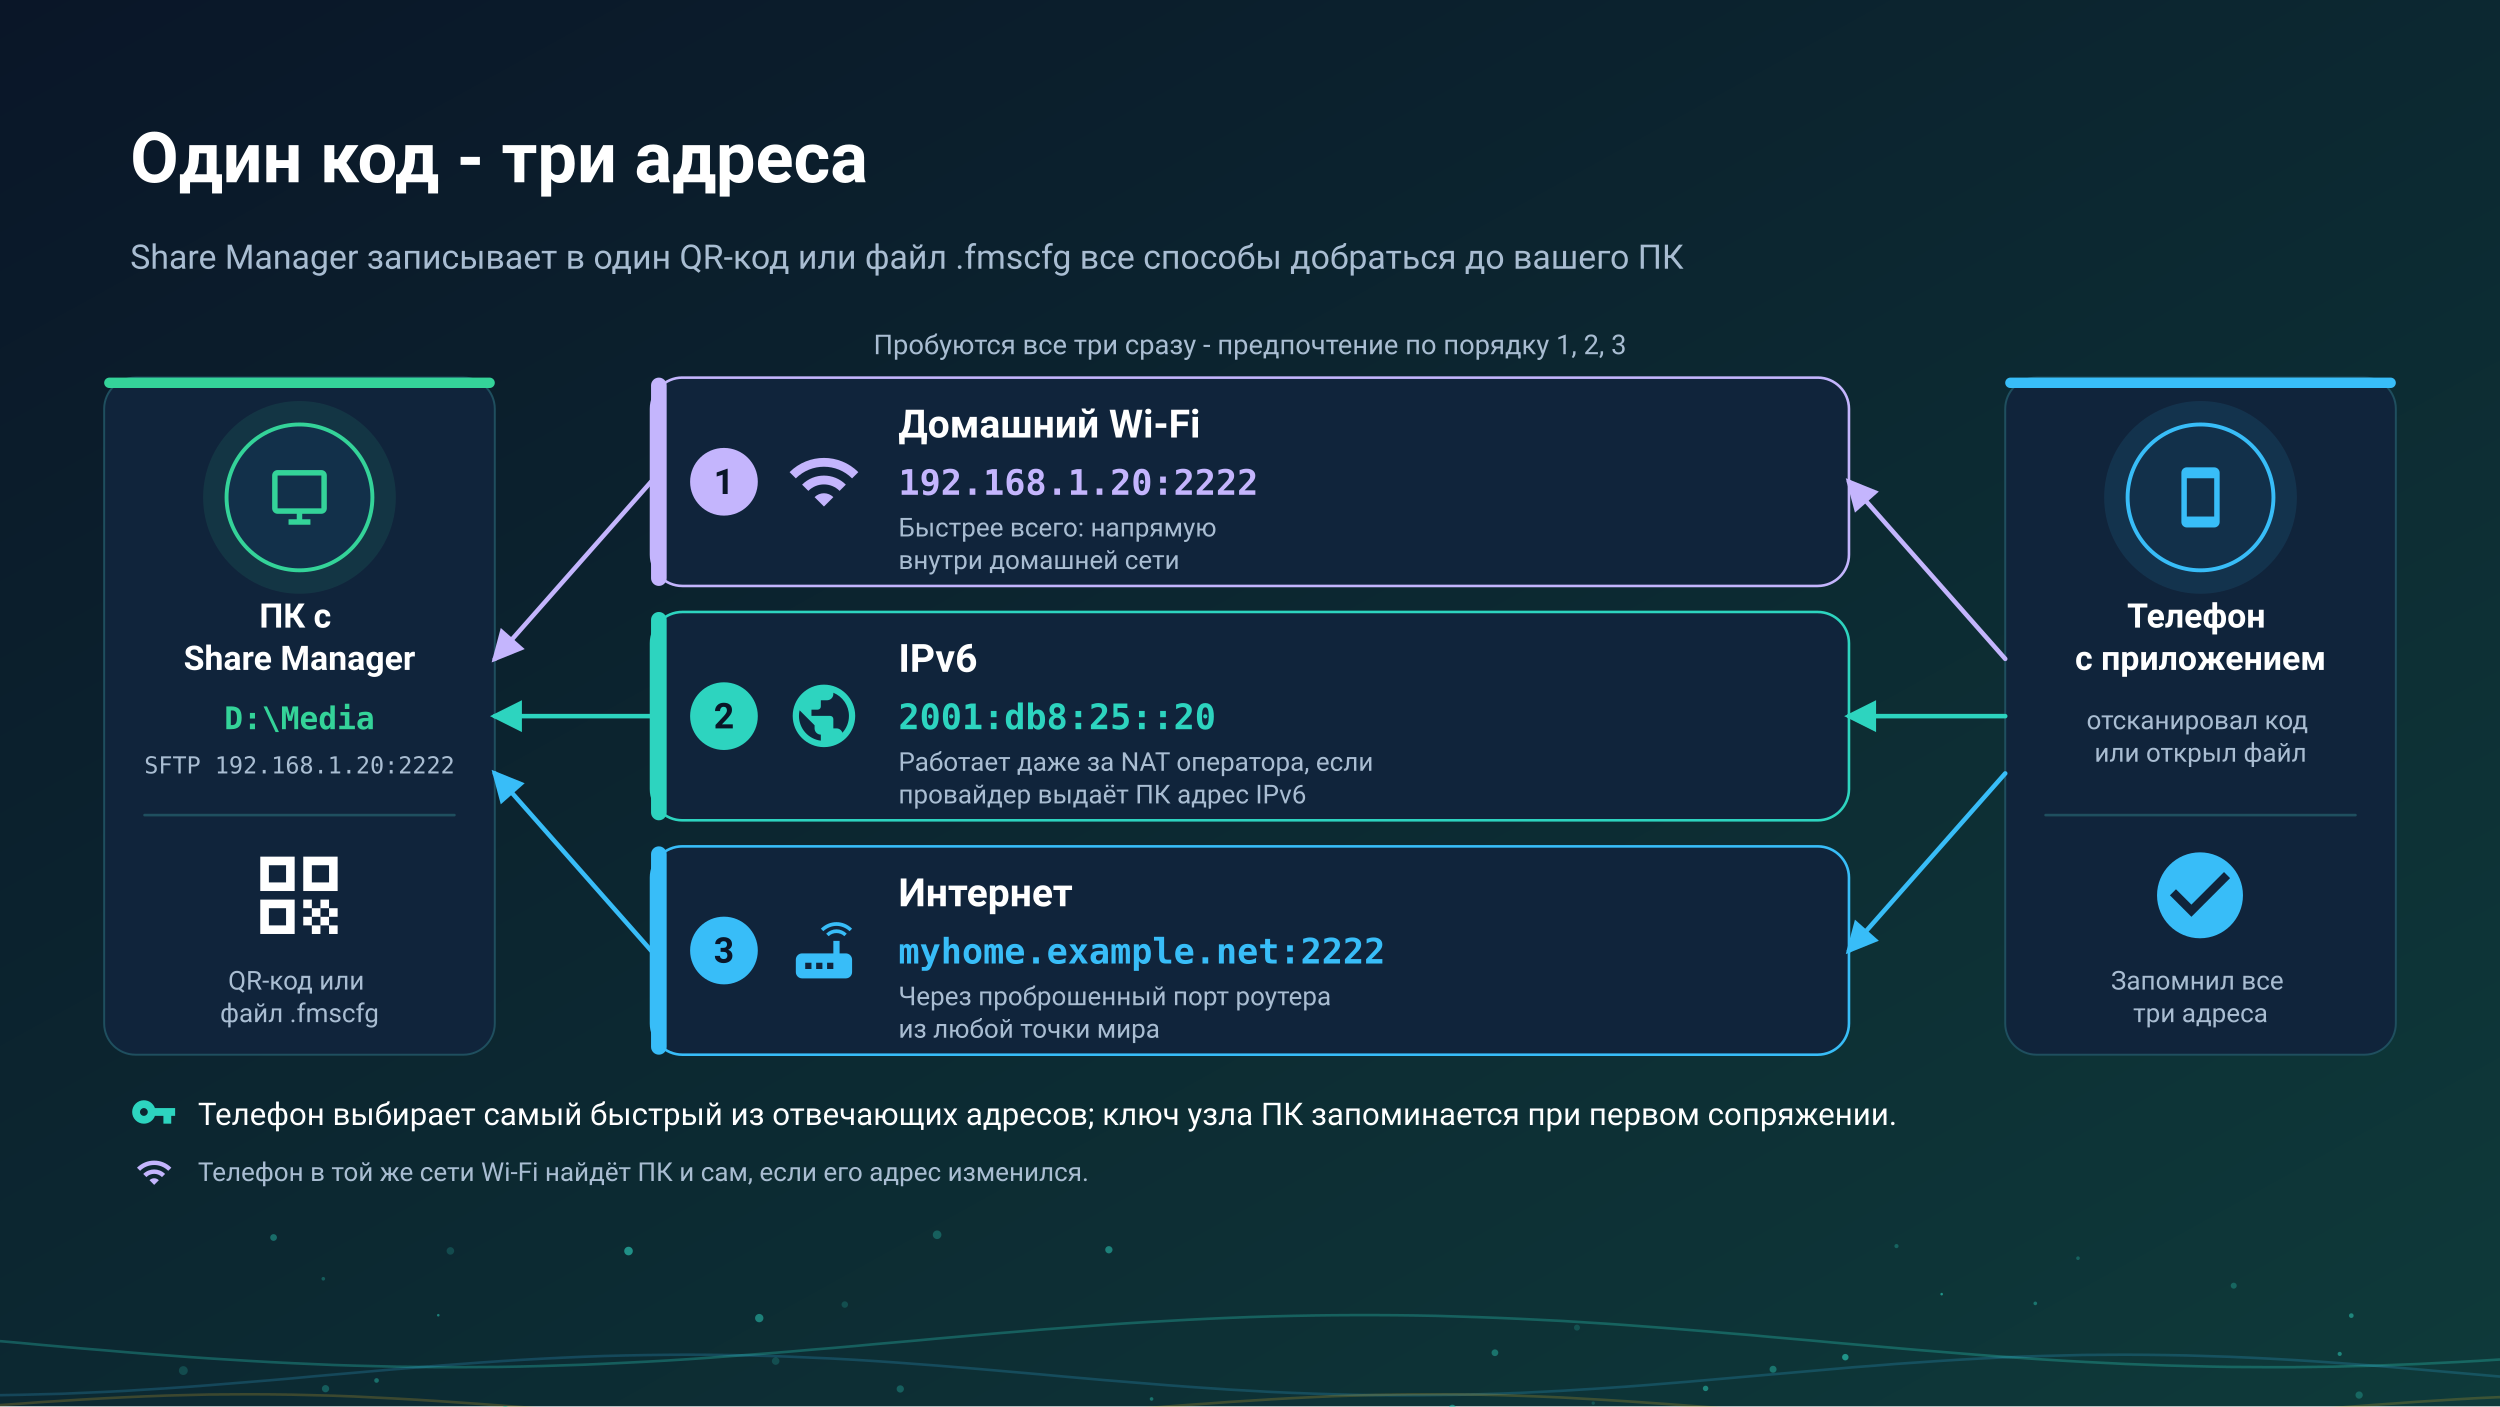
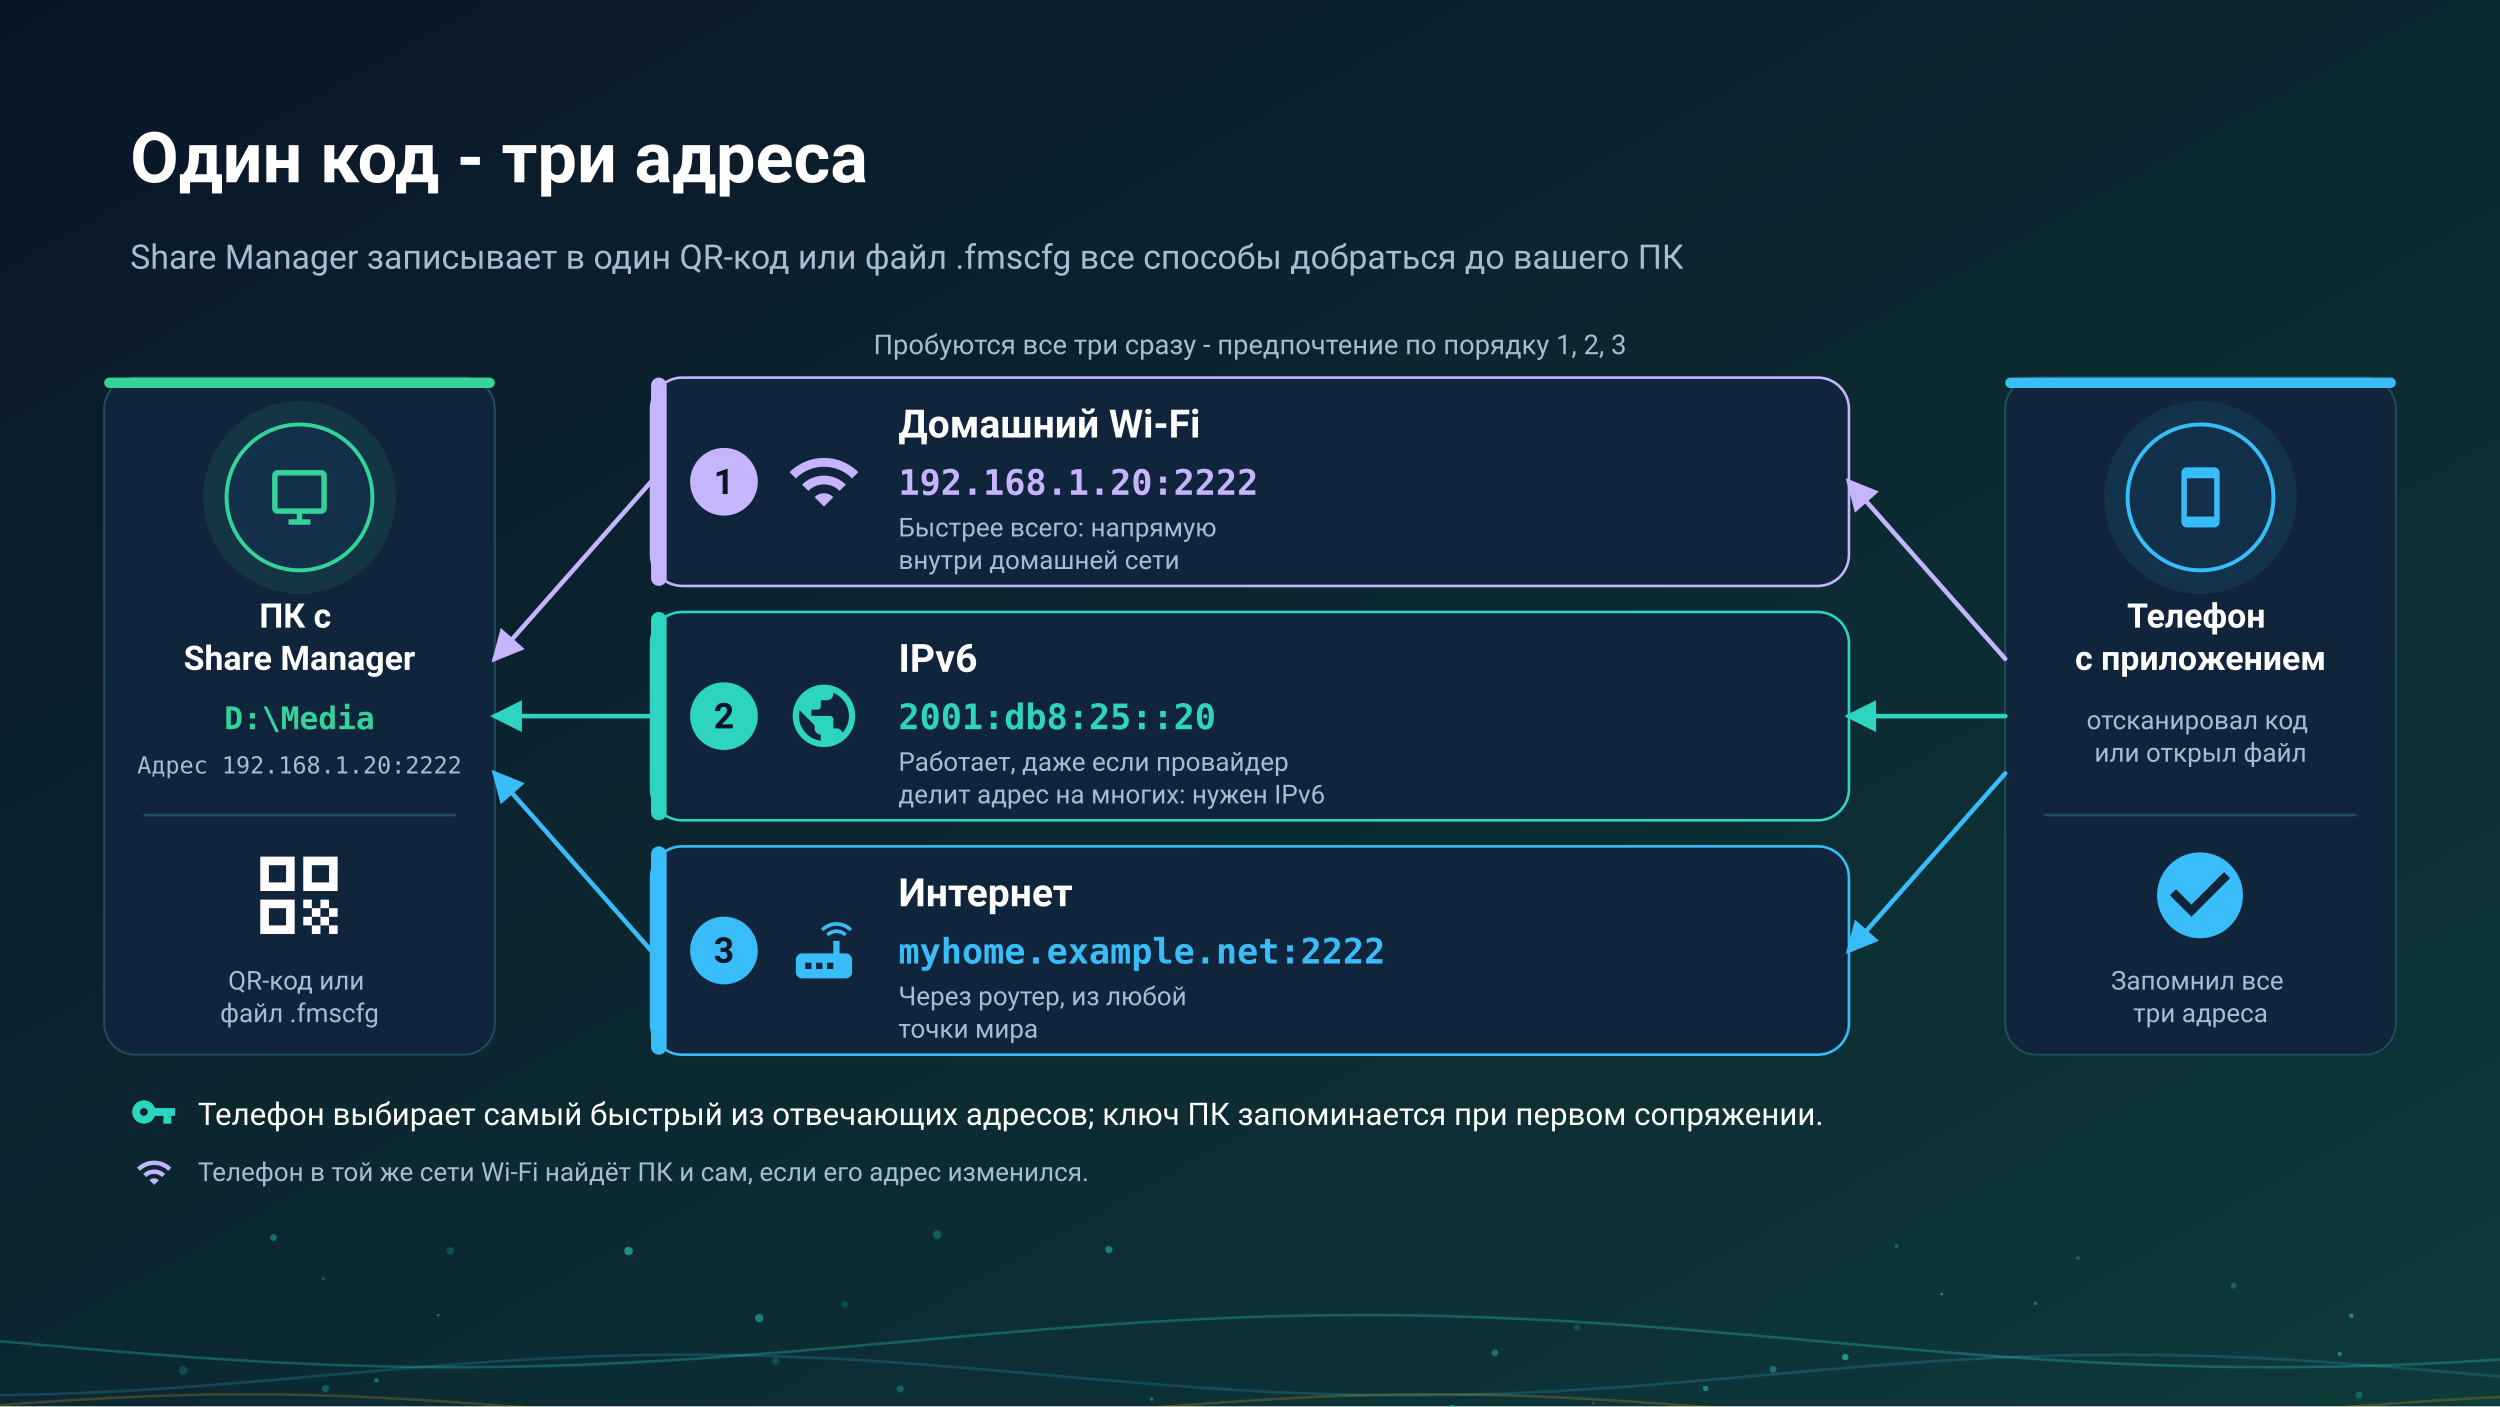
<svg xmlns="http://www.w3.org/2000/svg" viewBox="0 0 1920 1080" width="1920" height="1080" role="img" aria-labelledby="t d" lang="ru">
  <defs>
    <marker id="arr-control" viewBox="0 0 10 10" refX="8.5" refY="5" markerWidth="7" markerHeight="7" orient="auto">
      <path d="M0 0L10 5L0 10z" fill="#38bdf8" />
    </marker>
    <marker id="arr-control-s" viewBox="0 0 10 10" refX="1.5" refY="5" markerWidth="7" markerHeight="7" orient="auto">
      <path d="M10 0L0 5L10 10z" fill="#38bdf8" />
    </marker>
    <marker id="arr-tunnel" viewBox="0 0 10 10" refX="8.5" refY="5" markerWidth="7" markerHeight="7" orient="auto">
      <path d="M0 0L10 5L0 10z" fill="#34d399" />
    </marker>
    <marker id="arr-tunnel-s" viewBox="0 0 10 10" refX="1.5" refY="5" markerWidth="7" markerHeight="7" orient="auto">
      <path d="M10 0L0 5L10 10z" fill="#34d399" />
    </marker>
    <marker id="arr-media" viewBox="0 0 10 10" refX="8.5" refY="5" markerWidth="7" markerHeight="7" orient="auto">
      <path d="M0 0L10 5L0 10z" fill="#fbbf24" />
    </marker>
    <marker id="arr-media-s" viewBox="0 0 10 10" refX="1.5" refY="5" markerWidth="7" markerHeight="7" orient="auto">
      <path d="M10 0L0 5L10 10z" fill="#fbbf24" />
    </marker>
    <marker id="arr-lan" viewBox="0 0 10 10" refX="8.5" refY="5" markerWidth="7" markerHeight="7" orient="auto">
      <path d="M0 0L10 5L0 10z" fill="#c4b5fd" />
    </marker>
    <marker id="arr-lan-s" viewBox="0 0 10 10" refX="1.5" refY="5" markerWidth="7" markerHeight="7" orient="auto">
      <path d="M10 0L0 5L10 10z" fill="#c4b5fd" />
    </marker>
    <marker id="arr-danger" viewBox="0 0 10 10" refX="8.5" refY="5" markerWidth="7" markerHeight="7" orient="auto">
      <path d="M0 0L10 5L0 10z" fill="#fca5a5" />
    </marker>
    <marker id="arr-danger-s" viewBox="0 0 10 10" refX="1.5" refY="5" markerWidth="7" markerHeight="7" orient="auto">
      <path d="M10 0L0 5L10 10z" fill="#fca5a5" />
    </marker>
    <marker id="arr-server" viewBox="0 0 10 10" refX="8.5" refY="5" markerWidth="7" markerHeight="7" orient="auto">
      <path d="M0 0L10 5L0 10z" fill="#2dd4bf" />
    </marker>
    <marker id="arr-server-s" viewBox="0 0 10 10" refX="1.5" refY="5" markerWidth="7" markerHeight="7" orient="auto">
      <path d="M10 0L0 5L10 10z" fill="#2dd4bf" />
    </marker>
    <marker id="arr-muted" viewBox="0 0 10 10" refX="8.5" refY="5" markerWidth="7" markerHeight="7" orient="auto">
      <path d="M0 0L10 5L0 10z" fill="#a9bdd2" />
    </marker>
    <marker id="arr-muted-s" viewBox="0 0 10 10" refX="1.5" refY="5" markerWidth="7" markerHeight="7" orient="auto">
      <path d="M10 0L0 5L10 10z" fill="#a9bdd2" />
    </marker>
    <marker id="arr-text" viewBox="0 0 10 10" refX="8.5" refY="5" markerWidth="7" markerHeight="7" orient="auto">
      <path d="M0 0L10 5L0 10z" fill="#ffffff" />
    </marker>
    <marker id="arr-text-s" viewBox="0 0 10 10" refX="1.5" refY="5" markerWidth="7" markerHeight="7" orient="auto">
      <path d="M10 0L0 5L10 10z" fill="#ffffff" />
    </marker>
    <filter id="soft" x="-20%" y="-20%" width="140%" height="140%">
      <feDropShadow dx="0" dy="4" stdDeviation="8" flood-color="#000" flood-opacity="0.18" />
    </filter>
    <filter id="glow" x="-50%" y="-50%" width="200%" height="200%">
      <feGaussianBlur stdDeviation="14" />
    </filter>
    <linearGradient id="bgGrad" x1="0" y1="0" x2="1" y2="1">
      <stop offset="0" stop-color="#0a1628" />
      <stop offset="1" stop-color="#0e3a3a" />
    </linearGradient>
    <radialGradient id="hub" cx="0.5" cy="0.5" r="0.5">
      <stop offset="0" stop-color="#2dd4bf" stop-opacity="0.55" />
      <stop offset="1" stop-color="#2dd4bf" stop-opacity="0" />
    </radialGradient>
  </defs>
  <rect width="1920" height="1080" fill="url(#bgGrad)" />
  <g aria-hidden="true">
    <polyline points="0 1030 16 1031.4 32 1032.9 48 1034.3 64 1035.7 80 1037 96 1038.4 112 1039.7 128 1040.9 144 1042.1 160 1043.2 176 1044.2 192 1045.2 208 1046.1 224 1046.9 240 1047.6 256 1048.3 272 1048.8 288 1049.2 304 1049.6 320 1049.8 336 1050 352 1050 368 1049.9 384 1049.8 400 1049.5 416 1049.1 432 1048.6 448 1048.1 464 1047.4 480 1046.6 496 1045.8 512 1044.9 528 1043.9 544 1042.8 560 1041.6 576 1040.4 592 1039.2 608 1037.9 624 1036.5 640 1035.2 656 1033.8 672 1032.3 688 1030.9 704 1029.5 720 1028 736 1026.6 752 1025.2 768 1023.8 784 1022.5 800 1021.1 816 1019.9 832 1018.7 848 1017.5 864 1016.4 880 1015.4 896 1014.5 912 1013.6 928 1012.8 944 1012.1 960 1011.5 976 1011 992 1010.6 1008 1010.3 1024 1010.1 1040 1010 1056 1010 1072 1010.1 1088 1010.3 1104 1010.6 1120 1011.1 1136 1011.6 1152 1012.2 1168 1012.9 1184 1013.7 1200 1014.5 1216 1015.5 1232 1016.5 1248 1017.6 1264 1018.8 1280 1020 1296 1021.3 1312 1022.6 1328 1024 1344 1025.3 1360 1026.8 1376 1028.2 1392 1029.6 1408 1031.1 1424 1032.5 1440 1033.9 1456 1035.3 1472 1036.7 1488 1038 1504 1039.3 1520 1040.6 1536 1041.8 1552 1042.9 1568 1044 1584 1045 1600 1045.9 1616 1046.7 1632 1047.5 1648 1048.1 1664 1048.7 1680 1049.1 1696 1049.5 1712 1049.8 1728 1049.9 1744 1050 1760 1050 1776 1049.8 1792 1049.6 1808 1049.2 1824 1048.8 1840 1048.2 1856 1047.6 1872 1046.8 1888 1046 1904 1045.1 1920 1044.1" fill="none" stroke="#2dd4bf" stroke-width="2" opacity="0.3" />
    <polyline points="0 1071.5 16 1071.2 32 1070.8 48 1070.4 64 1069.7 80 1069 96 1068.2 112 1067.2 128 1066.2 144 1065.1 160 1063.9 176 1062.6 192 1061.3 208 1060 224 1058.6 240 1057.1 256 1055.7 272 1054.3 288 1052.9 304 1051.5 320 1050.2 336 1048.9 352 1047.7 368 1046.5 384 1045.4 400 1044.4 416 1043.5 432 1042.7 448 1042 464 1041.4 480 1041 496 1040.7 512 1040.5 528 1040.4 544 1040.5 560 1040.7 576 1041 592 1041.4 608 1042 624 1042.7 640 1043.4 656 1044.3 672 1045.3 688 1046.4 704 1047.6 720 1048.8 736 1050.1 752 1051.4 768 1052.8 784 1054.2 800 1055.6 816 1057.1 832 1058.5 848 1059.9 864 1061.2 880 1062.5 896 1063.8 912 1065 928 1066.1 944 1067.2 960 1068.1 976 1069 992 1069.7 1008 1070.3 1024 1070.8 1040 1071.2 1056 1071.5 1072 1071.6 1088 1071.6 1104 1071.4 1120 1071.2 1136 1070.8 1152 1070.3 1168 1069.7 1184 1068.9 1200 1068.1 1216 1067.1 1232 1066.1 1248 1065 1264 1063.8 1280 1062.5 1296 1061.2 1312 1059.8 1328 1058.4 1344 1057 1360 1055.6 1376 1054.2 1392 1052.8 1408 1051.4 1424 1050 1440 1048.8 1456 1047.5 1472 1046.4 1488 1045.3 1504 1044.3 1520 1043.4 1536 1042.6 1552 1041.9 1568 1041.4 1584 1041 1600 1040.6 1616 1040.5 1632 1040.4 1648 1040.5 1664 1040.7 1680 1041 1696 1041.5 1712 1042 1728 1042.7 1744 1043.5 1760 1044.4 1776 1045.4 1792 1046.5 1808 1047.7 1824 1048.9 1840 1050.2 1856 1051.6 1872 1053 1888 1054.4 1904 1055.8 1920 1057.2" fill="none" stroke="#38bdf8" stroke-width="2" opacity="0.2" />
    <polyline points="0 1079.1 16 1078 32 1076.8 48 1075.8 64 1074.8 80 1073.9 96 1073.1 112 1072.4 128 1071.8 144 1071.4 160 1071 176 1070.9 192 1070.8 208 1070.9 224 1071.1 240 1071.5 256 1071.9 272 1072.5 288 1073.3 304 1074.1 320 1075 336 1076 352 1077.1 368 1078.2 384 1079.4 400 1080.6 416 1081.9 432 1083.1 448 1084.3 464 1085.5 480 1086.7 496 1087.8 512 1088.8 528 1089.7 544 1090.6 560 1091.3 576 1091.9 592 1092.4 608 1092.8 624 1093.1 640 1093.2 656 1093.2 672 1093 688 1092.7 704 1092.3 720 1091.8 736 1091.1 752 1090.3 768 1089.4 784 1088.5 800 1087.4 816 1086.3 832 1085.1 848 1083.9 864 1082.7 880 1081.5 896 1080.2 912 1079 928 1077.9 944 1076.7 960 1075.7 976 1074.7 992 1073.8 1008 1073 1024 1072.3 1040 1071.8 1056 1071.3 1072 1071 1088 1070.8 1104 1070.8 1120 1070.9 1136 1071.1 1152 1071.5 1168 1072 1184 1072.6 1200 1073.3 1216 1074.2 1232 1075.1 1248 1076.1 1264 1077.2 1280 1078.3 1296 1079.5 1312 1080.7 1328 1082 1344 1083.2 1360 1084.4 1376 1085.6 1392 1086.8 1408 1087.8 1424 1088.9 1440 1089.8 1456 1090.6 1472 1091.4 1488 1092 1504 1092.5 1520 1092.9 1536 1093.1 1552 1093.2 1568 1093.2 1584 1093 1600 1092.7 1616 1092.3 1632 1091.7 1648 1091 1664 1090.2 1680 1089.4 1696 1088.4 1712 1087.3 1728 1086.2 1744 1085 1760 1083.8 1776 1082.6 1792 1081.4 1808 1080.1 1824 1078.9 1840 1077.8 1856 1076.6 1872 1075.6 1888 1074.6 1904 1073.7 1920 1073" fill="none" stroke="#fbbf24" stroke-width="2" opacity="0.2" />
    <circle cx="1769.1" cy="1140.9" r="2.1" fill="#2dd4bf" stroke="none" stroke-width="2" opacity="0.2" />
    <circle cx="388" cy="1082.9" r="3.1" fill="#2dd4bf" stroke="none" stroke-width="2" opacity="0.6" />
    <circle cx="1560.5" cy="1095.1" r="1.3" fill="#2dd4bf" stroke="none" stroke-width="2" opacity="0.5" />
    <circle cx="1811.8" cy="1071.4" r="2.8" fill="#2dd4bf" stroke="none" stroke-width="2" opacity="0.3" />
    <circle cx="1715.5" cy="987.4" r="2.3" fill="#2dd4bf" stroke="none" stroke-width="2" opacity="0.3" />
    <circle cx="1796.9" cy="1039.8" r="1.6" fill="#2dd4bf" stroke="none" stroke-width="2" opacity="0.5" />
    <circle cx="1417.2" cy="1042.3" r="2.5" fill="#2dd4bf" stroke="none" stroke-width="2" opacity="0.6" />
    <circle cx="210.1" cy="950.4" r="2.6" fill="#2dd4bf" stroke="none" stroke-width="2" opacity="0.4" />
    <circle cx="1465" cy="1108.5" r="2.2" fill="#2dd4bf" stroke="none" stroke-width="2" opacity="0.2" />
    <circle cx="1361.7" cy="1051.6" r="2.7" fill="#2dd4bf" stroke="none" stroke-width="2" opacity="0.4" />
    <circle cx="583.1" cy="1012.3" r="3.2" fill="#2dd4bf" stroke="none" stroke-width="2" opacity="0.5" />
    <circle cx="482.7" cy="960.8" r="3.3" fill="#2dd4bf" stroke="none" stroke-width="2" opacity="0.6" />
    <circle cx="336.6" cy="1010.1" r="1" fill="#2dd4bf" stroke="none" stroke-width="2" opacity="0.5" />
    <circle cx="286.7" cy="1116.8" r="2" fill="#2dd4bf" stroke="none" stroke-width="2" opacity="0.4" />
    <circle cx="1309.9" cy="1066.3" r="2.1" fill="#2dd4bf" stroke="none" stroke-width="2" opacity="0.5" />
    <circle cx="120.9" cy="1138.1" r="3.3" fill="#2dd4bf" stroke="none" stroke-width="2" opacity="0.5" />
    <circle cx="140.8" cy="1052.6" r="3.4" fill="#2dd4bf" stroke="none" stroke-width="2" opacity="0.2" />
    <circle cx="250" cy="1066.5" r="2.8" fill="#2dd4bf" stroke="none" stroke-width="2" opacity="0.3" />
    <circle cx="1081.7" cy="1150.5" r="1" fill="#2dd4bf" stroke="none" stroke-width="2" opacity="0.4" />
    <circle cx="1148.1" cy="1038.9" r="2.6" fill="#2dd4bf" stroke="none" stroke-width="2" opacity="0.4" />
    <circle cx="1115.4" cy="1081.7" r="2.9" fill="#2dd4bf" stroke="none" stroke-width="2" opacity="0.5" />
    <circle cx="68.4" cy="1147.1" r="2.2" fill="#2dd4bf" stroke="none" stroke-width="2" opacity="0.6" />
    <circle cx="698.3" cy="1159.8" r="2.1" fill="#2dd4bf" stroke="none" stroke-width="2" opacity="0.2" />
    <circle cx="135.7" cy="1141.3" r="2.3" fill="#2dd4bf" stroke="none" stroke-width="2" opacity="0.3" />
    <circle cx="851.6" cy="959.8" r="2.8" fill="#2dd4bf" stroke="none" stroke-width="2" opacity="0.5" />
    <circle cx="361.3" cy="1095.3" r="3.1" fill="#2dd4bf" stroke="none" stroke-width="2" opacity="0.4" />
    <circle cx="1223.6" cy="1077.6" r="1.3" fill="#2dd4bf" stroke="none" stroke-width="2" opacity="0.2" />
    <circle cx="1515.4" cy="1114.8" r="3.3" fill="#2dd4bf" stroke="none" stroke-width="2" opacity="0.3" />
    <circle cx="1849.7" cy="1114.5" r="1.4" fill="#2dd4bf" stroke="none" stroke-width="2" opacity="0.3" />
    <circle cx="345.9" cy="960.7" r="2.9" fill="#2dd4bf" stroke="none" stroke-width="2" opacity="0.2" />
    <circle cx="80.6" cy="1148.3" r="3.1" fill="#2dd4bf" stroke="none" stroke-width="2" opacity="0.2" />
    <circle cx="289.2" cy="1060.2" r="1.8" fill="#2dd4bf" stroke="none" stroke-width="2" opacity="0.4" />
    <circle cx="884.4" cy="1074.4" r="1.4" fill="#2dd4bf" stroke="none" stroke-width="2" opacity="0.4" />
    <circle cx="1423.4" cy="1131.6" r="2.2" fill="#2dd4bf" stroke="none" stroke-width="2" opacity="0.5" />
    <circle cx="1595.9" cy="966.3" r="1.4" fill="#2dd4bf" stroke="none" stroke-width="2" opacity="0.3" />
    <circle cx="1563.1" cy="1001" r="1.4" fill="#2dd4bf" stroke="none" stroke-width="2" opacity="0.4" />
    <circle cx="248.3" cy="982.1" r="1.4" fill="#2dd4bf" stroke="none" stroke-width="2" opacity="0.3" />
    <circle cx="1456.5" cy="957" r="1.6" fill="#2dd4bf" stroke="none" stroke-width="2" opacity="0.3" />
    <circle cx="691.4" cy="1066.7" r="2.8" fill="#2dd4bf" stroke="none" stroke-width="2" opacity="0.3" />
    <circle cx="1712.5" cy="1090" r="2.2" fill="#2dd4bf" stroke="none" stroke-width="2" opacity="0.2" />
    <circle cx="595.7" cy="1045.3" r="2.9" fill="#2dd4bf" stroke="none" stroke-width="2" opacity="0.2" />
    <circle cx="1211.1" cy="1019.6" r="2.3" fill="#2dd4bf" stroke="none" stroke-width="2" opacity="0.2" />
    <circle cx="648.8" cy="1001.9" r="2.5" fill="#2dd4bf" stroke="none" stroke-width="2" opacity="0.2" />
    <circle cx="1805.8" cy="1010.4" r="1.8" fill="#2dd4bf" stroke="none" stroke-width="2" opacity="0.5" />
    <circle cx="1491.2" cy="993.9" r="1" fill="#2dd4bf" stroke="none" stroke-width="2" opacity="0.6" />
    <circle cx="719.7" cy="948.3" r="3.3" fill="#2dd4bf" stroke="none" stroke-width="2" opacity="0.3" />
  </g>
  <text x="100" y="140" font-family="'Segoe UI', Roboto, 'Noto Sans', 'Helvetica Neue', Arial, sans-serif" font-size="54" font-weight="700" fill="#ffffff" text-anchor="start">
    <tspan x="100" dy="0">Один код - три адреса</tspan>
  </text>
  <text x="100" y="206.4" font-family="'Segoe UI', Roboto, 'Noto Sans', 'Helvetica Neue', Arial, sans-serif" font-size="26" font-weight="400" fill="#a9bdd2" text-anchor="start">
    <tspan x="100" dy="0">Share Manager записывает в один QR-код или файл .fmscfg все способы добраться до вашего ПК</tspan>
  </text>
  <text x="960" y="272" font-family="'Segoe UI', Roboto, 'Noto Sans', 'Helvetica Neue', Arial, sans-serif" font-size="21" font-weight="400" fill="#a9bdd2" text-anchor="middle">
    <tspan x="960" dy="0">Пробуются все три сразу - предпочтение по порядку 1, 2, 3</tspan>
  </text>
  <rect x="80" y="290" width="300" height="520" rx="24" fill="#10243b" stroke="#1f4f5f" stroke-width="1.5" />
  <rect x="80" y="290" width="300" height="8" rx="4" fill="#34d399" stroke="none" stroke-width="1.5" />
  <g>
    <circle cx="230" cy="382" r="74" fill="#34d399" stroke="none" stroke-width="2" opacity="0.1" />
    <circle cx="230" cy="382" r="56" fill="#12304a" stroke="#34d399" stroke-width="3" />
    <g transform="translate(204.8 356.8) scale(2.1)">
      <path d="M20 2H4c-1.1 0-2 .9-2 2v12c0 1.1.9 2 2 2h7v2H8v2h8v-2h-3v-2h7c1.1 0 2-.9 2-2V4c0-1.1-.9-2-2-2zm0 14H4V4h16v12z" fill="#34d399" />
    </g>
  </g>
  <text x="230" y="482" font-family="'Segoe UI', Roboto, 'Noto Sans', 'Helvetica Neue', Arial, sans-serif" font-size="26" font-weight="700" fill="#ffffff" text-anchor="middle">
    <tspan x="230" dy="0">ПК с</tspan>
    <tspan x="230" dy="32.5">Share Manager</tspan>
  </text>
  <rect x="110" y="625" width="240" height="2" rx="1" fill="#1f4f5f" stroke="none" stroke-width="1.5" />
  <text x="230" y="560" font-family="Consolas, 'Roboto Mono', 'DejaVu Sans Mono', monospace" font-size="24" font-weight="700" fill="#34d399" text-anchor="middle">
    <tspan x="230" dy="0">D:\Media</tspan>
  </text>
  <text x="230" y="594" font-family="Consolas, 'Roboto Mono', 'DejaVu Sans Mono', monospace" font-size="18" font-weight="400" fill="#a9bdd2" text-anchor="middle">
-     <tspan x="230" dy="0">SFTP  192.168.1.20:2222</tspan>
+     <tspan x="230" dy="0">Адрес  192.168.1.20:2222</tspan>
  </text>
  <g transform="translate(190 648) scale(3.3)">
    <path d="M3 11h8V3H3v8zm2-6h4v4H5V5zm-2 16h8v-8H3v8zm2-6h4v4H5v-4zM13 3v8h8V3h-8zm6 6h-4V5h4v4zm0 10h2v2h-2zm-6-6h2v2h-2zm2 2h2v2h-2zm-2 2h2v2h-2zm2 2h2v2h-2zm2-2h2v2h-2zm0-4h2v2h-2zm2 2h2v2h-2z" fill="#ffffff" />
  </g>
  <text x="230" y="760" font-family="'Segoe UI', Roboto, 'Noto Sans', 'Helvetica Neue', Arial, sans-serif" font-size="20" font-weight="400" fill="#a9bdd2" text-anchor="middle">
    <tspan x="230" dy="0">QR-код или</tspan>
    <tspan x="230" dy="25">файл .fmscfg</tspan>
  </text>
  <rect x="1540" y="290" width="300" height="520" rx="24" fill="#10243b" stroke="#1f4f5f" stroke-width="1.5" />
  <rect x="1540" y="290" width="300" height="8" rx="4" fill="#38bdf8" stroke="none" stroke-width="1.5" />
  <g>
    <circle cx="1690" cy="382" r="74" fill="#38bdf8" stroke="none" stroke-width="2" opacity="0.1" />
    <circle cx="1690" cy="382" r="56" fill="#12304a" stroke="#38bdf8" stroke-width="3" />
    <g transform="translate(1664.8 356.8) scale(2.1)">
      <path d="M17 1.01L7 1c-1.1 0-2 .9-2 2v18c0 1.1.9 2 2 2h10c1.1 0 2-.9 2-2V3c0-1.1-.9-1.99-2-1.99zM17 19H7V5h10v14z" fill="#38bdf8" />
    </g>
  </g>
  <text x="1690" y="482" font-family="'Segoe UI', Roboto, 'Noto Sans', 'Helvetica Neue', Arial, sans-serif" font-size="26" font-weight="700" fill="#ffffff" text-anchor="middle">
    <tspan x="1690" dy="0">Телефон</tspan>
    <tspan x="1690" dy="32.5">с приложением</tspan>
  </text>
  <rect x="1570" y="625" width="240" height="2" rx="1" fill="#1f4f5f" stroke="none" stroke-width="1.5" />
  <text x="1690" y="560" font-family="'Segoe UI', Roboto, 'Noto Sans', 'Helvetica Neue', Arial, sans-serif" font-size="20" font-weight="400" fill="#a9bdd2" text-anchor="middle">
    <tspan x="1690" dy="0">отсканировал код</tspan>
    <tspan x="1690" dy="25">или открыл файл</tspan>
  </text>
  <g transform="translate(1650 648) scale(3.3)">
    <path d="M12 2C6.48 2 2 6.48 2 12s4.48 10 10 10 10-4.48 10-10S17.52 2 12 2zm-2 15l-5-5 1.41-1.41L10 14.17l7.590-7.59L19 8l-9 9z" fill="#38bdf8" />
  </g>
  <text x="1690" y="760" font-family="'Segoe UI', Roboto, 'Noto Sans', 'Helvetica Neue', Arial, sans-serif" font-size="20" font-weight="400" fill="#a9bdd2" text-anchor="middle">
    <tspan x="1690" dy="0">Запомнил все</tspan>
    <tspan x="1690" dy="25">три адреса</tspan>
  </text>
  <rect x="500" y="290" width="920" height="160" rx="24" fill="#10243b" stroke="#c4b5fd" stroke-width="2" />
  <rect x="500" y="290" width="12" height="160" rx="6" fill="#c4b5fd" stroke="none" stroke-width="1.5" />
  <circle cx="556" cy="370" r="26" fill="#c4b5fd" stroke="none" stroke-width="2" />
  <text x="556" y="379.4" font-family="'Segoe UI', Roboto, 'Noto Sans', 'Helvetica Neue', Arial, sans-serif" font-size="27.3" font-weight="700" fill="#0a1628" text-anchor="middle">
    <tspan x="556" dy="0">1</tspan>
  </text>
  <g transform="translate(604 341) scale(2.4)">
    <path d="M1 9l2 2c4.97-4.97 13.03-4.97 18 0l2-2C16.93 2.93 7.08 2.93 1 9zm8 8l3 3 3-3c-1.65-1.66-4.34-1.66-6 0zm-4-4l2 2c2.76-2.76 7.24-2.76 10 0l2-2C15.14 9.14 8.87 9.14 5 13z" fill="#c4b5fd" />
  </g>
  <text x="690" y="336" font-family="'Segoe UI', Roboto, 'Noto Sans', 'Helvetica Neue', Arial, sans-serif" font-size="30" font-weight="700" fill="#ffffff" text-anchor="start">
    <tspan x="690" dy="0">Домашний Wi-Fi</tspan>
  </text>
  <text x="690" y="380" font-family="Consolas, 'Roboto Mono', 'DejaVu Sans Mono', monospace" font-size="27" font-weight="700" fill="#c4b5fd" text-anchor="start">
    <tspan x="690" dy="0">192.168.1.20:2222</tspan>
  </text>
  <text x="690" y="412" font-family="'Segoe UI', Roboto, 'Noto Sans', 'Helvetica Neue', Arial, sans-serif" font-size="20" font-weight="400" fill="#a9bdd2" text-anchor="start">
    <tspan x="690" dy="0">Быстрее всего: напрямую</tspan>
    <tspan x="690" dy="25">внутри домашней сети</tspan>
  </text>
  <path d="M500 370 L380 506" fill="none" stroke="#c4b5fd" stroke-width="3.5" stroke-linecap="round" stroke-linejoin="round" marker-end="url(#arr-lan)" />
  <path d="M1540 506 L1420 370" fill="none" stroke="#c4b5fd" stroke-width="3.5" stroke-linecap="round" stroke-linejoin="round" marker-end="url(#arr-lan)" />
  <rect x="500" y="470" width="920" height="160" rx="24" fill="#10243b" stroke="#2dd4bf" stroke-width="2" />
  <rect x="500" y="470" width="12" height="160" rx="6" fill="#2dd4bf" stroke="none" stroke-width="1.5" />
  <circle cx="556" cy="550" r="26" fill="#2dd4bf" stroke="none" stroke-width="2" />
  <text x="556" y="559.4" font-family="'Segoe UI', Roboto, 'Noto Sans', 'Helvetica Neue', Arial, sans-serif" font-size="27.3" font-weight="700" fill="#0a1628" text-anchor="middle">
    <tspan x="556" dy="0">2</tspan>
  </text>
  <g transform="translate(604 521) scale(2.4)">
    <path d="M12 2C6.48 2 2 6.48 2 12s4.48 10 10 10 10-4.48 10-10S17.52 2 12 2zm-1 17.93c-3.95-.49-7-3.85-7-7.93 0-.62.08-1.21.21-1.79L9 15v1c0 1.1.9 2 2 2v1.93zm6.9-2.54c-.26-.81-1-1.39-1.9-1.39h-1v-3c0-.55-.45-1-1-1H8v-2h2c.55 0 1-.45 1-1V7h2c1.1 0 2-.9 2-2v-.41c2.93 1.19 5 4.06 5 7.41 0 2.08-.8 3.97-2.1 5.39z" fill="#2dd4bf" />
  </g>
  <text x="690" y="516" font-family="'Segoe UI', Roboto, 'Noto Sans', 'Helvetica Neue', Arial, sans-serif" font-size="30" font-weight="700" fill="#ffffff" text-anchor="start">
    <tspan x="690" dy="0">IPv6</tspan>
  </text>
  <text x="690" y="560" font-family="Consolas, 'Roboto Mono', 'DejaVu Sans Mono', monospace" font-size="27" font-weight="700" fill="#2dd4bf" text-anchor="start">
    <tspan x="690" dy="0">2001:db8:25::20</tspan>
  </text>
  <text x="690" y="592" font-family="'Segoe UI', Roboto, 'Noto Sans', 'Helvetica Neue', Arial, sans-serif" font-size="20" font-weight="400" fill="#a9bdd2" text-anchor="start">
-     <tspan x="690" dy="0">Работает даже за NAT оператора, если</tspan>
-     <tspan x="690" dy="25">провайдер выдаёт ПК адрес IPv6</tspan>
+     <tspan x="690" dy="0">Работает, даже если провайдер</tspan>
+     <tspan x="690" dy="25">делит адрес на многих: нужен IPv6</tspan>
  </text>
  <path d="M500 550 L380 550" fill="none" stroke="#2dd4bf" stroke-width="3.5" stroke-linecap="round" stroke-linejoin="round" marker-end="url(#arr-server)" />
  <path d="M1540 550 L1420 550" fill="none" stroke="#2dd4bf" stroke-width="3.5" stroke-linecap="round" stroke-linejoin="round" marker-end="url(#arr-server)" />
  <rect x="500" y="650" width="920" height="160" rx="24" fill="#10243b" stroke="#38bdf8" stroke-width="2" />
  <rect x="500" y="650" width="12" height="160" rx="6" fill="#38bdf8" stroke="none" stroke-width="1.5" />
  <circle cx="556" cy="730" r="26" fill="#38bdf8" stroke="none" stroke-width="2" />
  <text x="556" y="739.4" font-family="'Segoe UI', Roboto, 'Noto Sans', 'Helvetica Neue', Arial, sans-serif" font-size="27.3" font-weight="700" fill="#0a1628" text-anchor="middle">
    <tspan x="556" dy="0">3</tspan>
  </text>
  <g transform="translate(604 701) scale(2.4)">
    <path d="M20.2 5.9l.8-.8C19.6 3.7 17.8 3 16 3s-3.6.7-5 2.1l.8.8C13 4.8 14.5 4.2 16 4.2s3 .6 4.2 1.7zm-.9.8c-.9-.9-2.1-1.4-3.3-1.4s-2.4.5-3.3 1.4l.8.8c.7-.7 1.6-1 2.5-1 .9 0 1.8.3 2.5 1l.8-.8zM19 13h-2V9h-2v4H5c-1.1 0-2 .9-2 2v4c0 1.1.9 2 2 2h14c1.1 0 2-.9 2-2v-4c0-1.1-.9-2-2-2zM8 18H6v-2h2v2zm3.5 0h-2v-2h2v2zm3.5 0h-2v-2h2v2z" fill="#38bdf8" />
  </g>
  <text x="690" y="696" font-family="'Segoe UI', Roboto, 'Noto Sans', 'Helvetica Neue', Arial, sans-serif" font-size="30" font-weight="700" fill="#ffffff" text-anchor="start">
    <tspan x="690" dy="0">Интернет</tspan>
  </text>
  <text x="690" y="740" font-family="Consolas, 'Roboto Mono', 'DejaVu Sans Mono', monospace" font-size="27" font-weight="700" fill="#38bdf8" text-anchor="start">
    <tspan x="690" dy="0">myhome.example.net:2222</tspan>
  </text>
  <text x="690" y="772" font-family="'Segoe UI', Roboto, 'Noto Sans', 'Helvetica Neue', Arial, sans-serif" font-size="20" font-weight="400" fill="#a9bdd2" text-anchor="start">
-     <tspan x="690" dy="0">Через проброшенный порт роутера</tspan>
-     <tspan x="690" dy="25">из любой точки мира</tspan>
+     <tspan x="690" dy="0">Через роутер, из любой</tspan>
+     <tspan x="690" dy="25">точки мира</tspan>
  </text>
  <path d="M500 730 L380 594" fill="none" stroke="#38bdf8" stroke-width="3.5" stroke-linecap="round" stroke-linejoin="round" marker-end="url(#arr-control)" />
  <path d="M1540 594 L1420 730" fill="none" stroke="#38bdf8" stroke-width="3.5" stroke-linecap="round" stroke-linejoin="round" marker-end="url(#arr-control)" />
  <g transform="translate(100 836) scale(1.5)">
    <path d="M12.65 10C11.83 7.67 9.61 6 7 6c-3.31 0-6 2.69-6 6s2.690 6 6 6c2.61 0 4.83-1.67 5.65-4H17v4h4v-4h2v-4H12.65zM7 14c-1.1 0-2-.9-2-2s.9-2 2-2 2 .9 2 2-.9 2-2 2z" fill="#2dd4bf" />
  </g>
  <text x="152" y="864" font-family="'Segoe UI', Roboto, 'Noto Sans', 'Helvetica Neue', Arial, sans-serif" font-size="24" font-weight="400" fill="#ffffff" text-anchor="start">
-     <tspan x="152" dy="0">Телефон выбирает самый быстрый из отвечающих адресов; ключ узла ПК запоминается при первом сопряжении.</tspan>
+     <tspan x="152" dy="0">Телефон выбирает самый быстрый из отвечающих адресов; ключ ПК запоминается при первом сопряжении.</tspan>
  </text>
  <g transform="translate(104 886) scale(1.2)">
    <path d="M1 9l2 2c4.97-4.97 13.03-4.97 18 0l2-2C16.93 2.93 7.08 2.93 1 9zm8 8l3 3 3-3c-1.65-1.66-4.34-1.66-6 0zm-4-4l2 2c2.76-2.76 7.24-2.76 10 0l2-2C15.14 9.14 8.87 9.14 5 13z" fill="#c4b5fd" />
  </g>
  <text x="152" y="907" font-family="'Segoe UI', Roboto, 'Noto Sans', 'Helvetica Neue', Arial, sans-serif" font-size="20" font-weight="400" fill="#a9bdd2" text-anchor="start">
    <tspan x="152" dy="0">Телефон в той же сети Wi-Fi найдёт ПК и сам, если его адрес изменился.</tspan>
  </text>
</svg>
